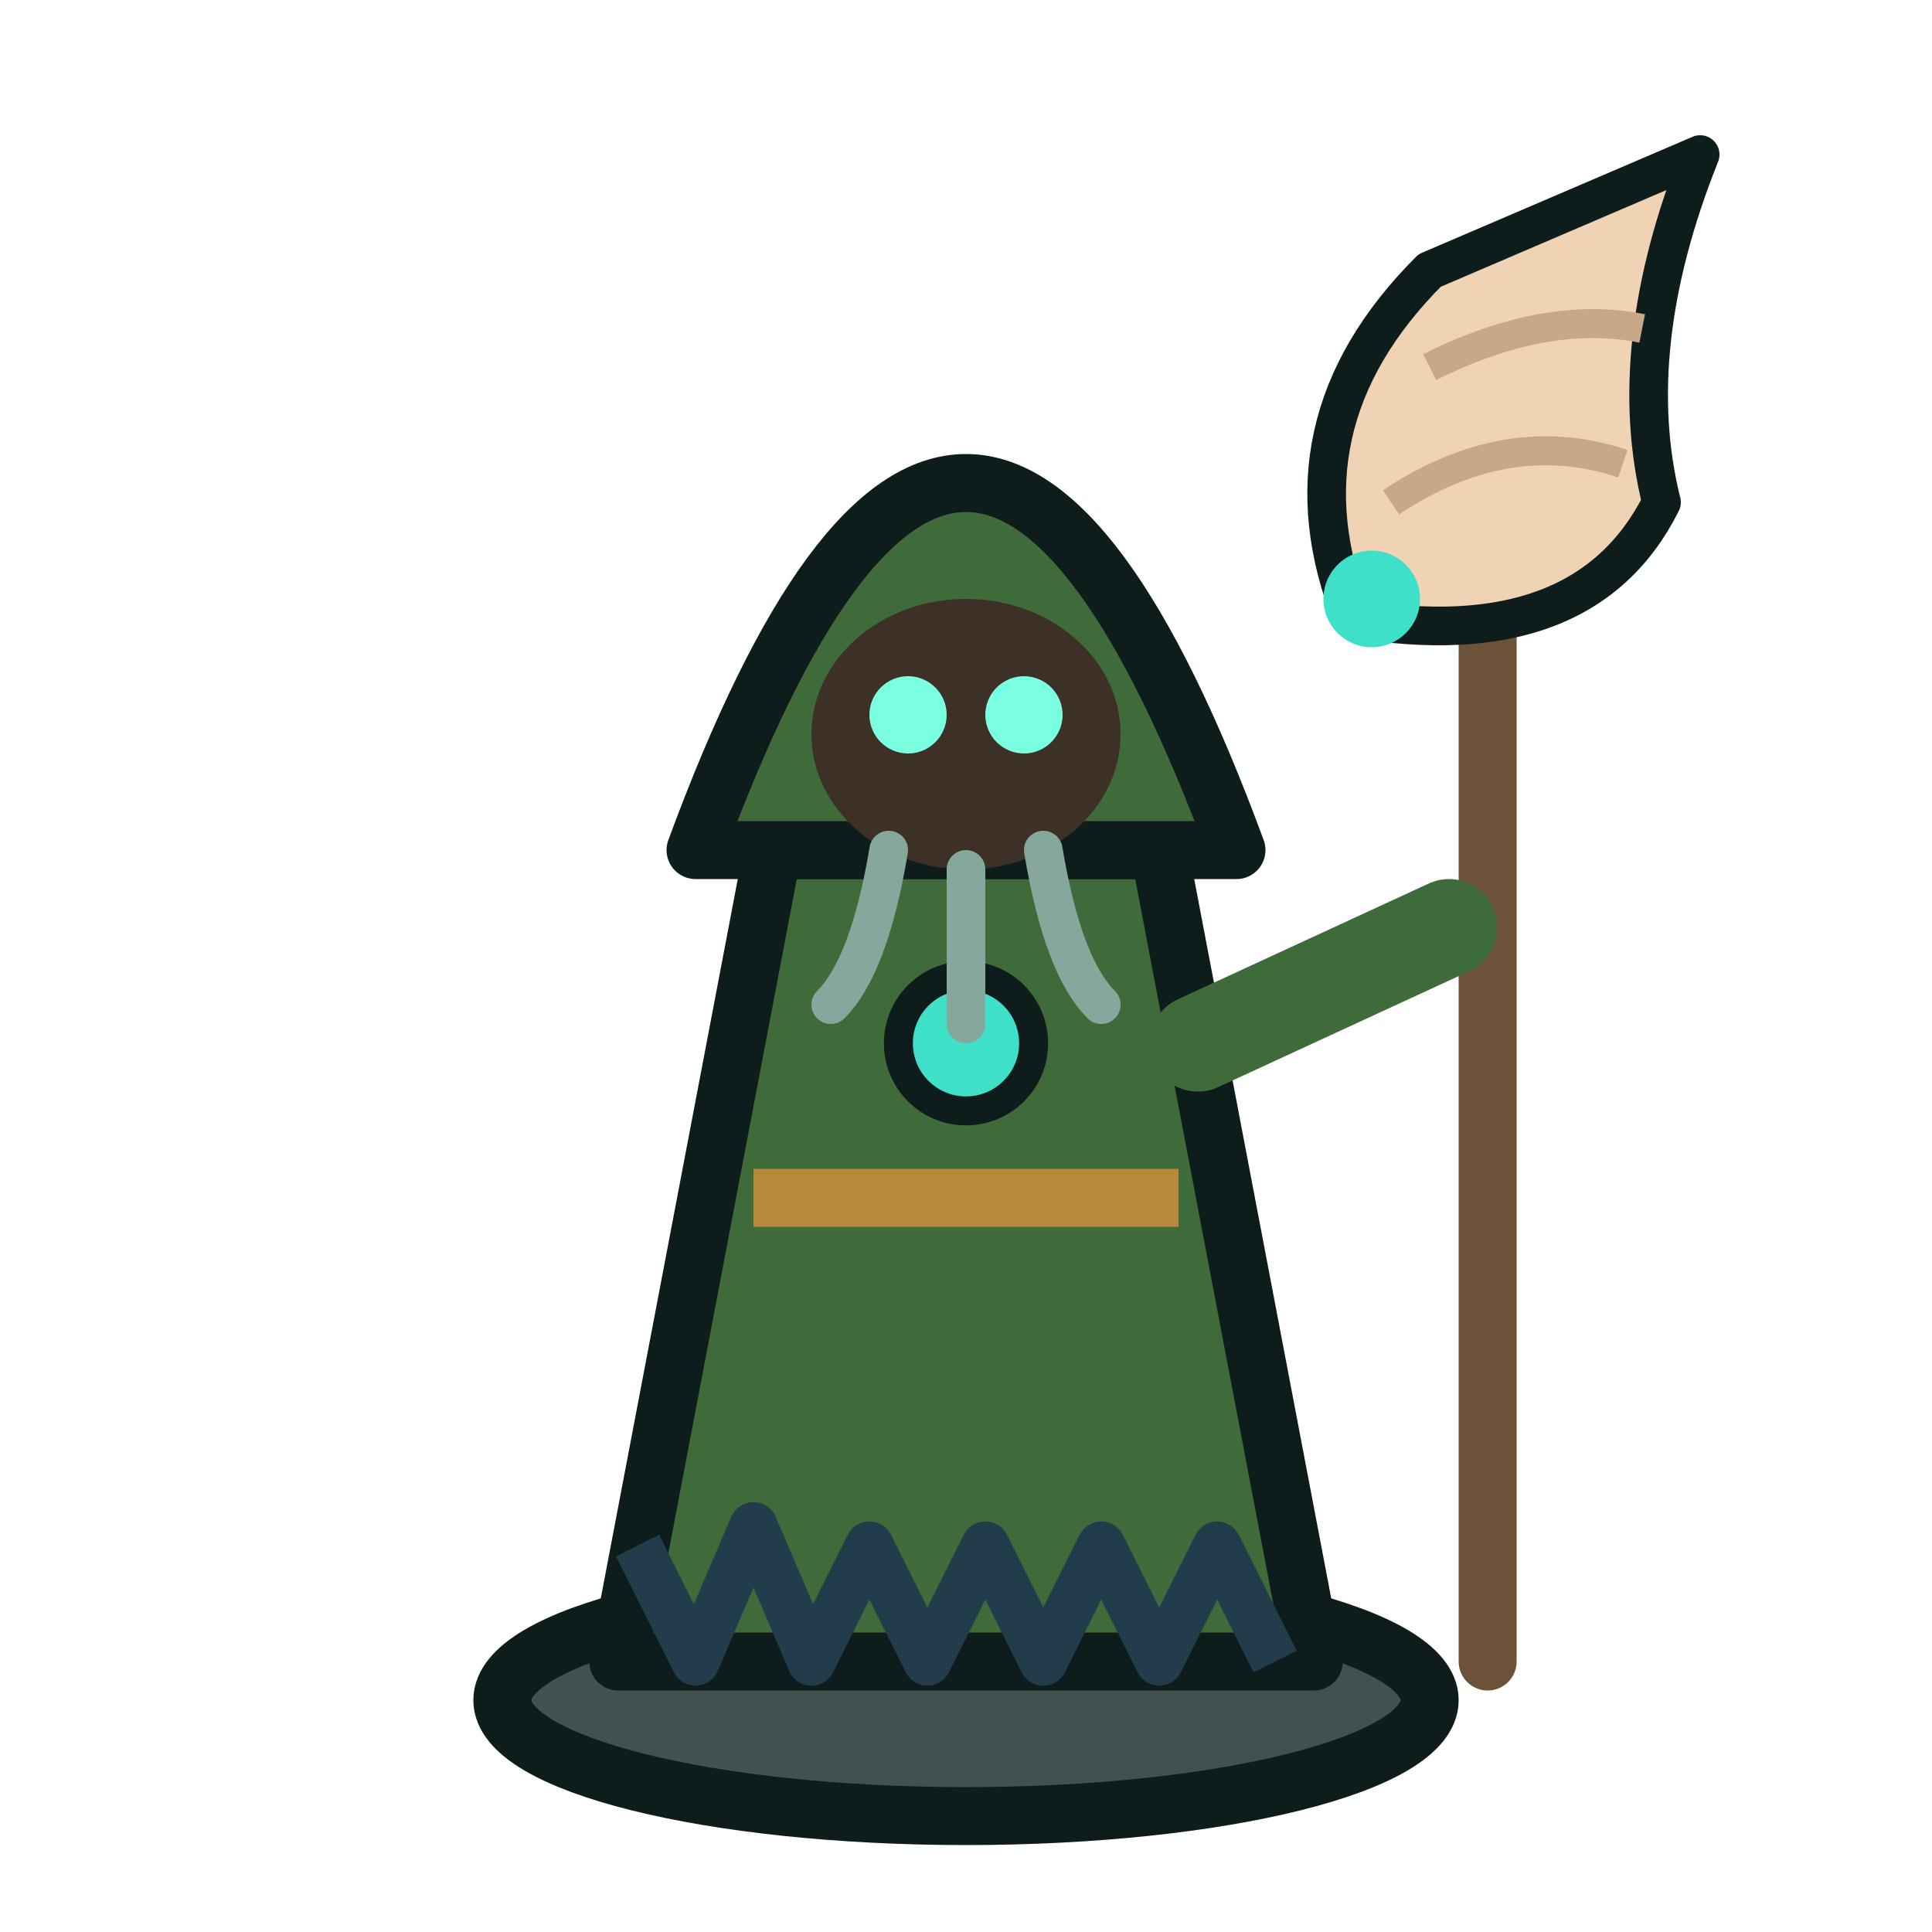
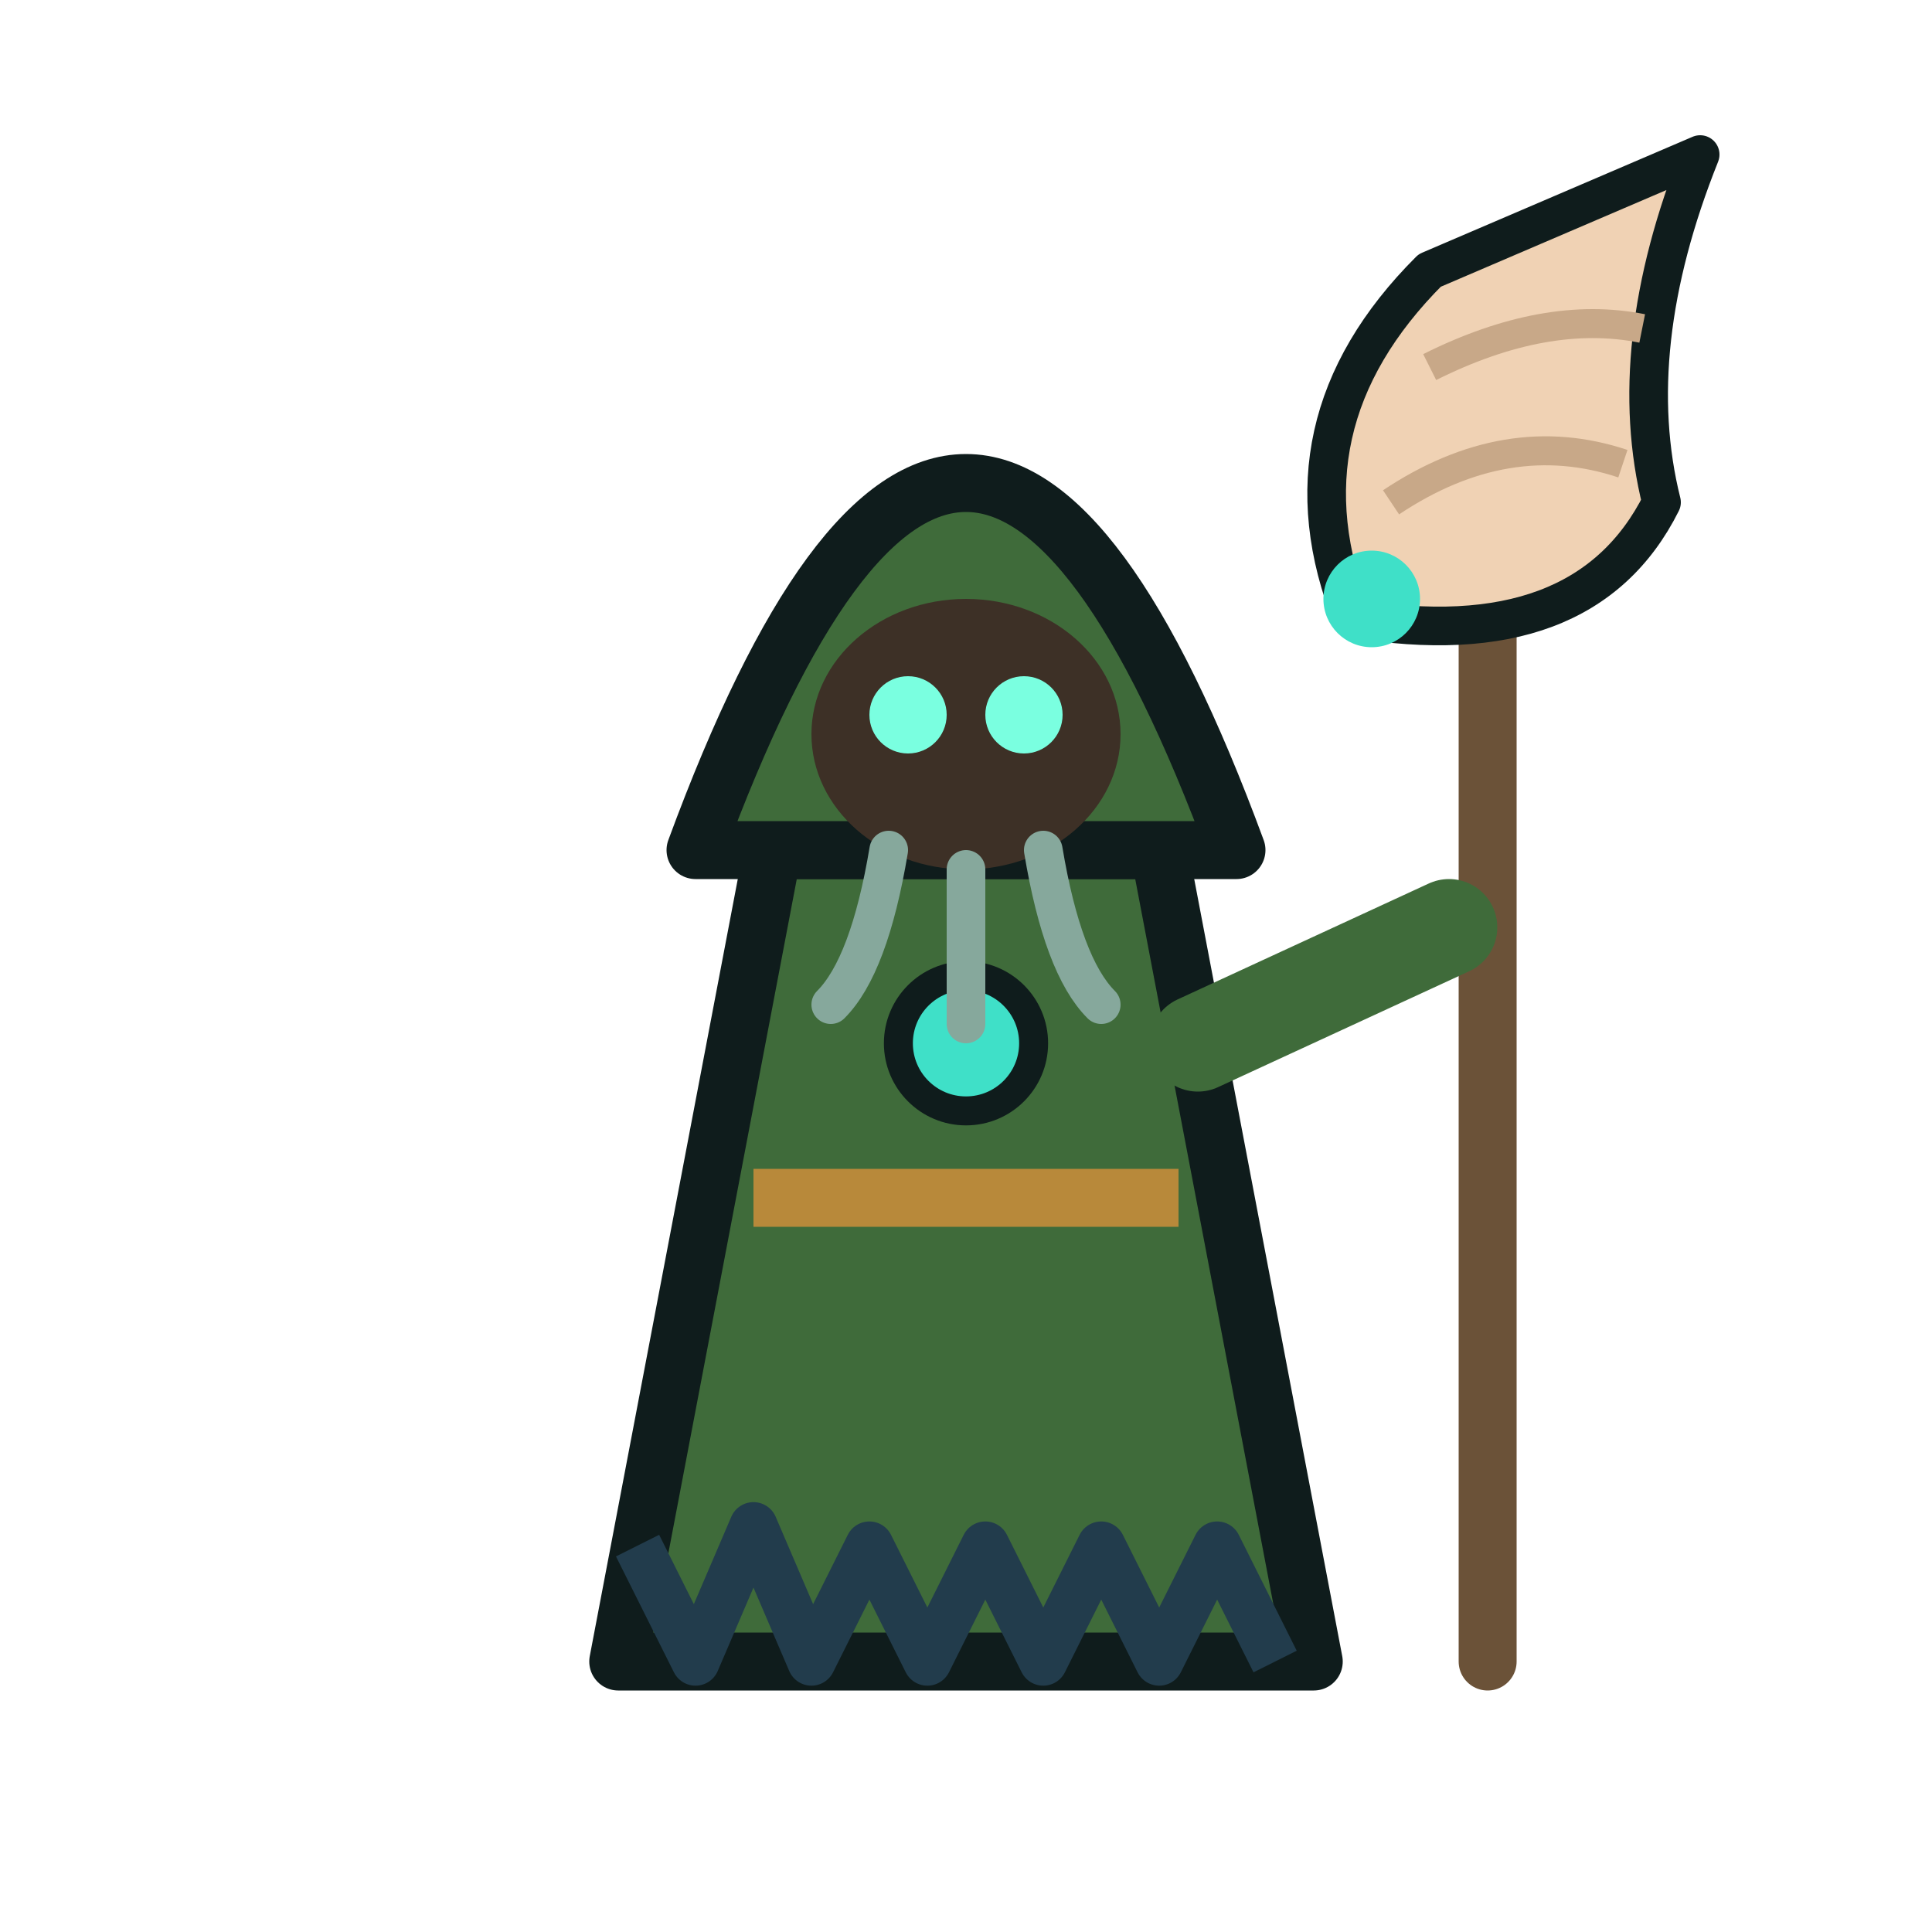
<svg xmlns="http://www.w3.org/2000/svg" viewBox="0 0 100 100">
-   <ellipse cx="50" cy="88" rx="24" ry="6" fill="#405250" stroke="#0f1c1c" stroke-width="3" />
  <path d="M32 86 L40 44 H60 L68 86 Z" fill="#3f6b3a" stroke="#0f1c1c" stroke-width="3" stroke-linejoin="round" />
  <path d="M33 80 L36 86 L39 79 L42 86 L45 80 L48 86 L51 80 L54 86 L57 80 L60 86 L63 80 L66 86" fill="none" stroke="#223c4c" stroke-width="2.5" stroke-linejoin="round" />
  <path d="M39 62 H61" stroke="#b8893a" stroke-width="3" />
  <circle cx="50" cy="54" r="3.5" fill="#3fe0c8" stroke="#0f1c1c" stroke-width="1.5" />
  <path d="M36 44 Q50 6 64 44 Z" fill="#3f6b3a" stroke="#0f1c1c" stroke-width="3" stroke-linejoin="round" />
  <ellipse cx="50" cy="38" rx="8" ry="7" fill="#3d3026" />
  <circle cx="47" cy="37" r="2" fill="#7affe0" />
  <circle cx="53" cy="37" r="2" fill="#7affe0" />
  <path d="M46 44 Q45 50 43 52 M50 45 V53 M54 44 Q55 50 57 52" fill="none" stroke="#86a89c" stroke-width="2" stroke-linecap="round" />
  <path d="M77 86 V32" stroke="#6b5238" stroke-width="3" stroke-linecap="round" />
  <path d="M70 32 Q66 22 74 14 L88 8 Q84 18 86 26 Q82 34 70 32 Z" fill="#f0d2b4" stroke="#0f1c1c" stroke-width="2" stroke-linejoin="round" />
  <path d="M72 26 Q78 22 84 24 M74 19 Q80 16 85 17" fill="none" stroke="#c8a888" stroke-width="1.5" />
  <circle cx="71" cy="31" r="2.5" fill="#3fe0c8" />
  <path d="M62 54 L75 48" stroke="#3f6b3a" stroke-width="5" stroke-linecap="round" />
</svg>
